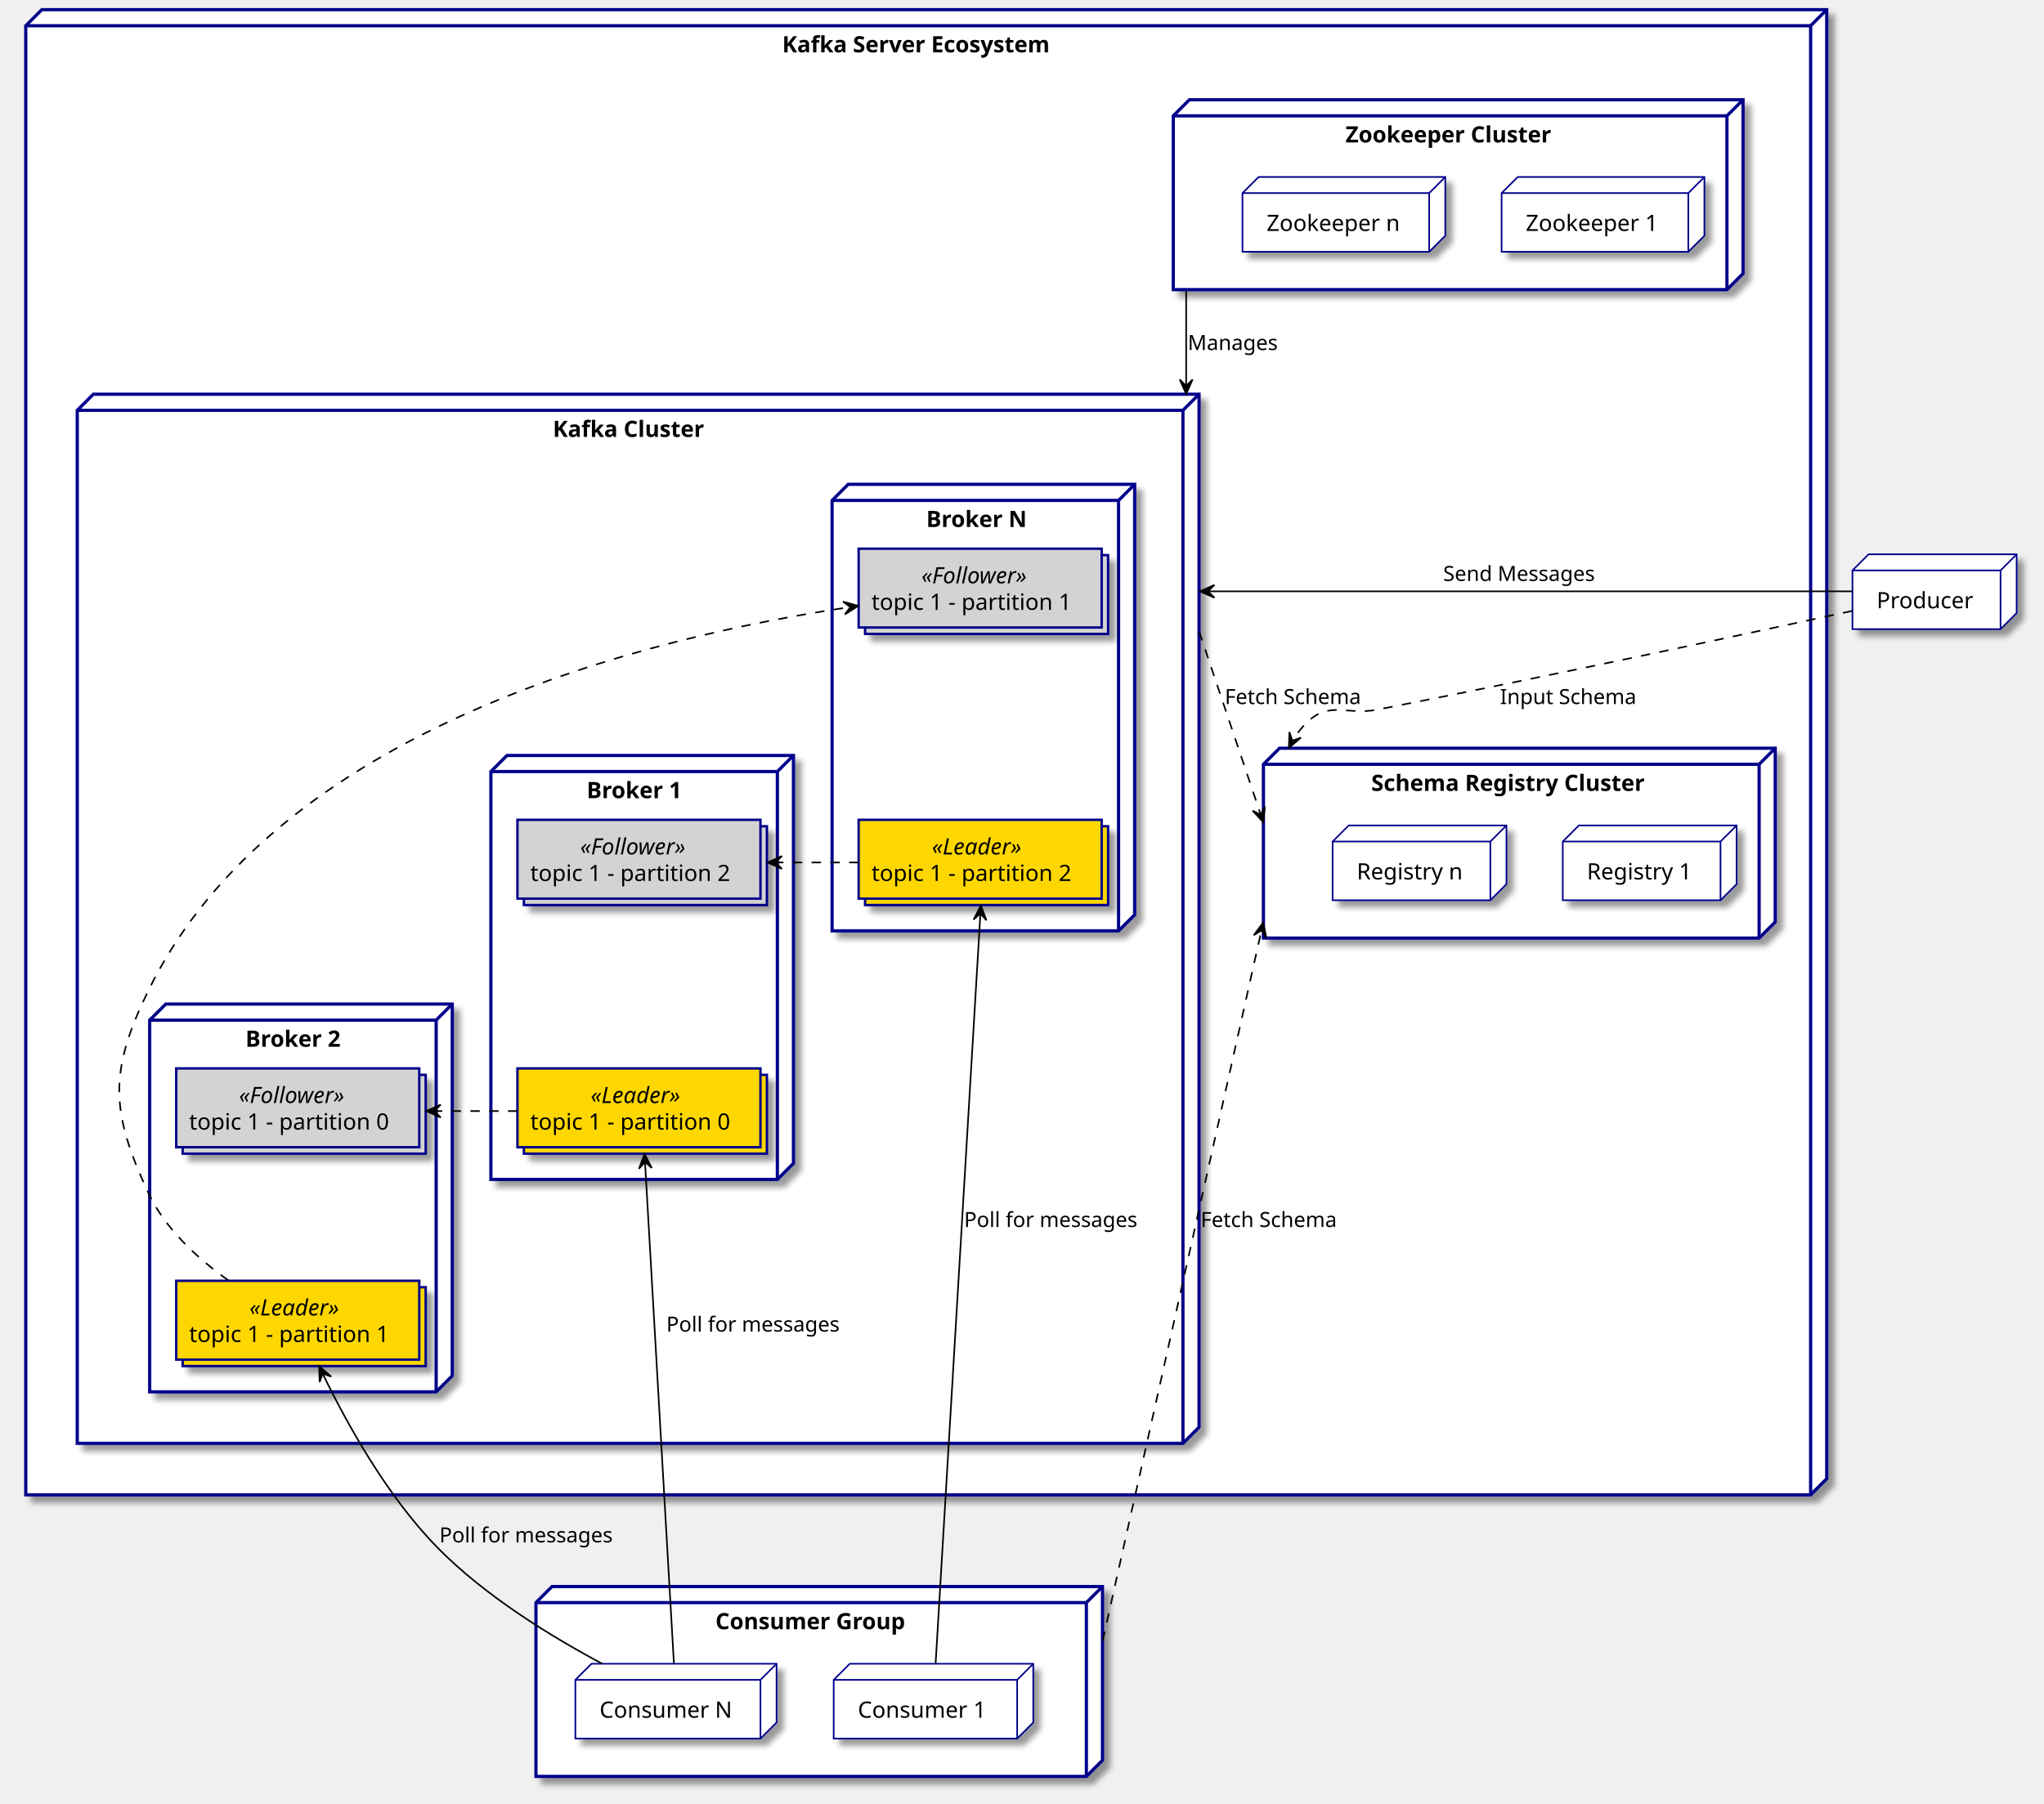
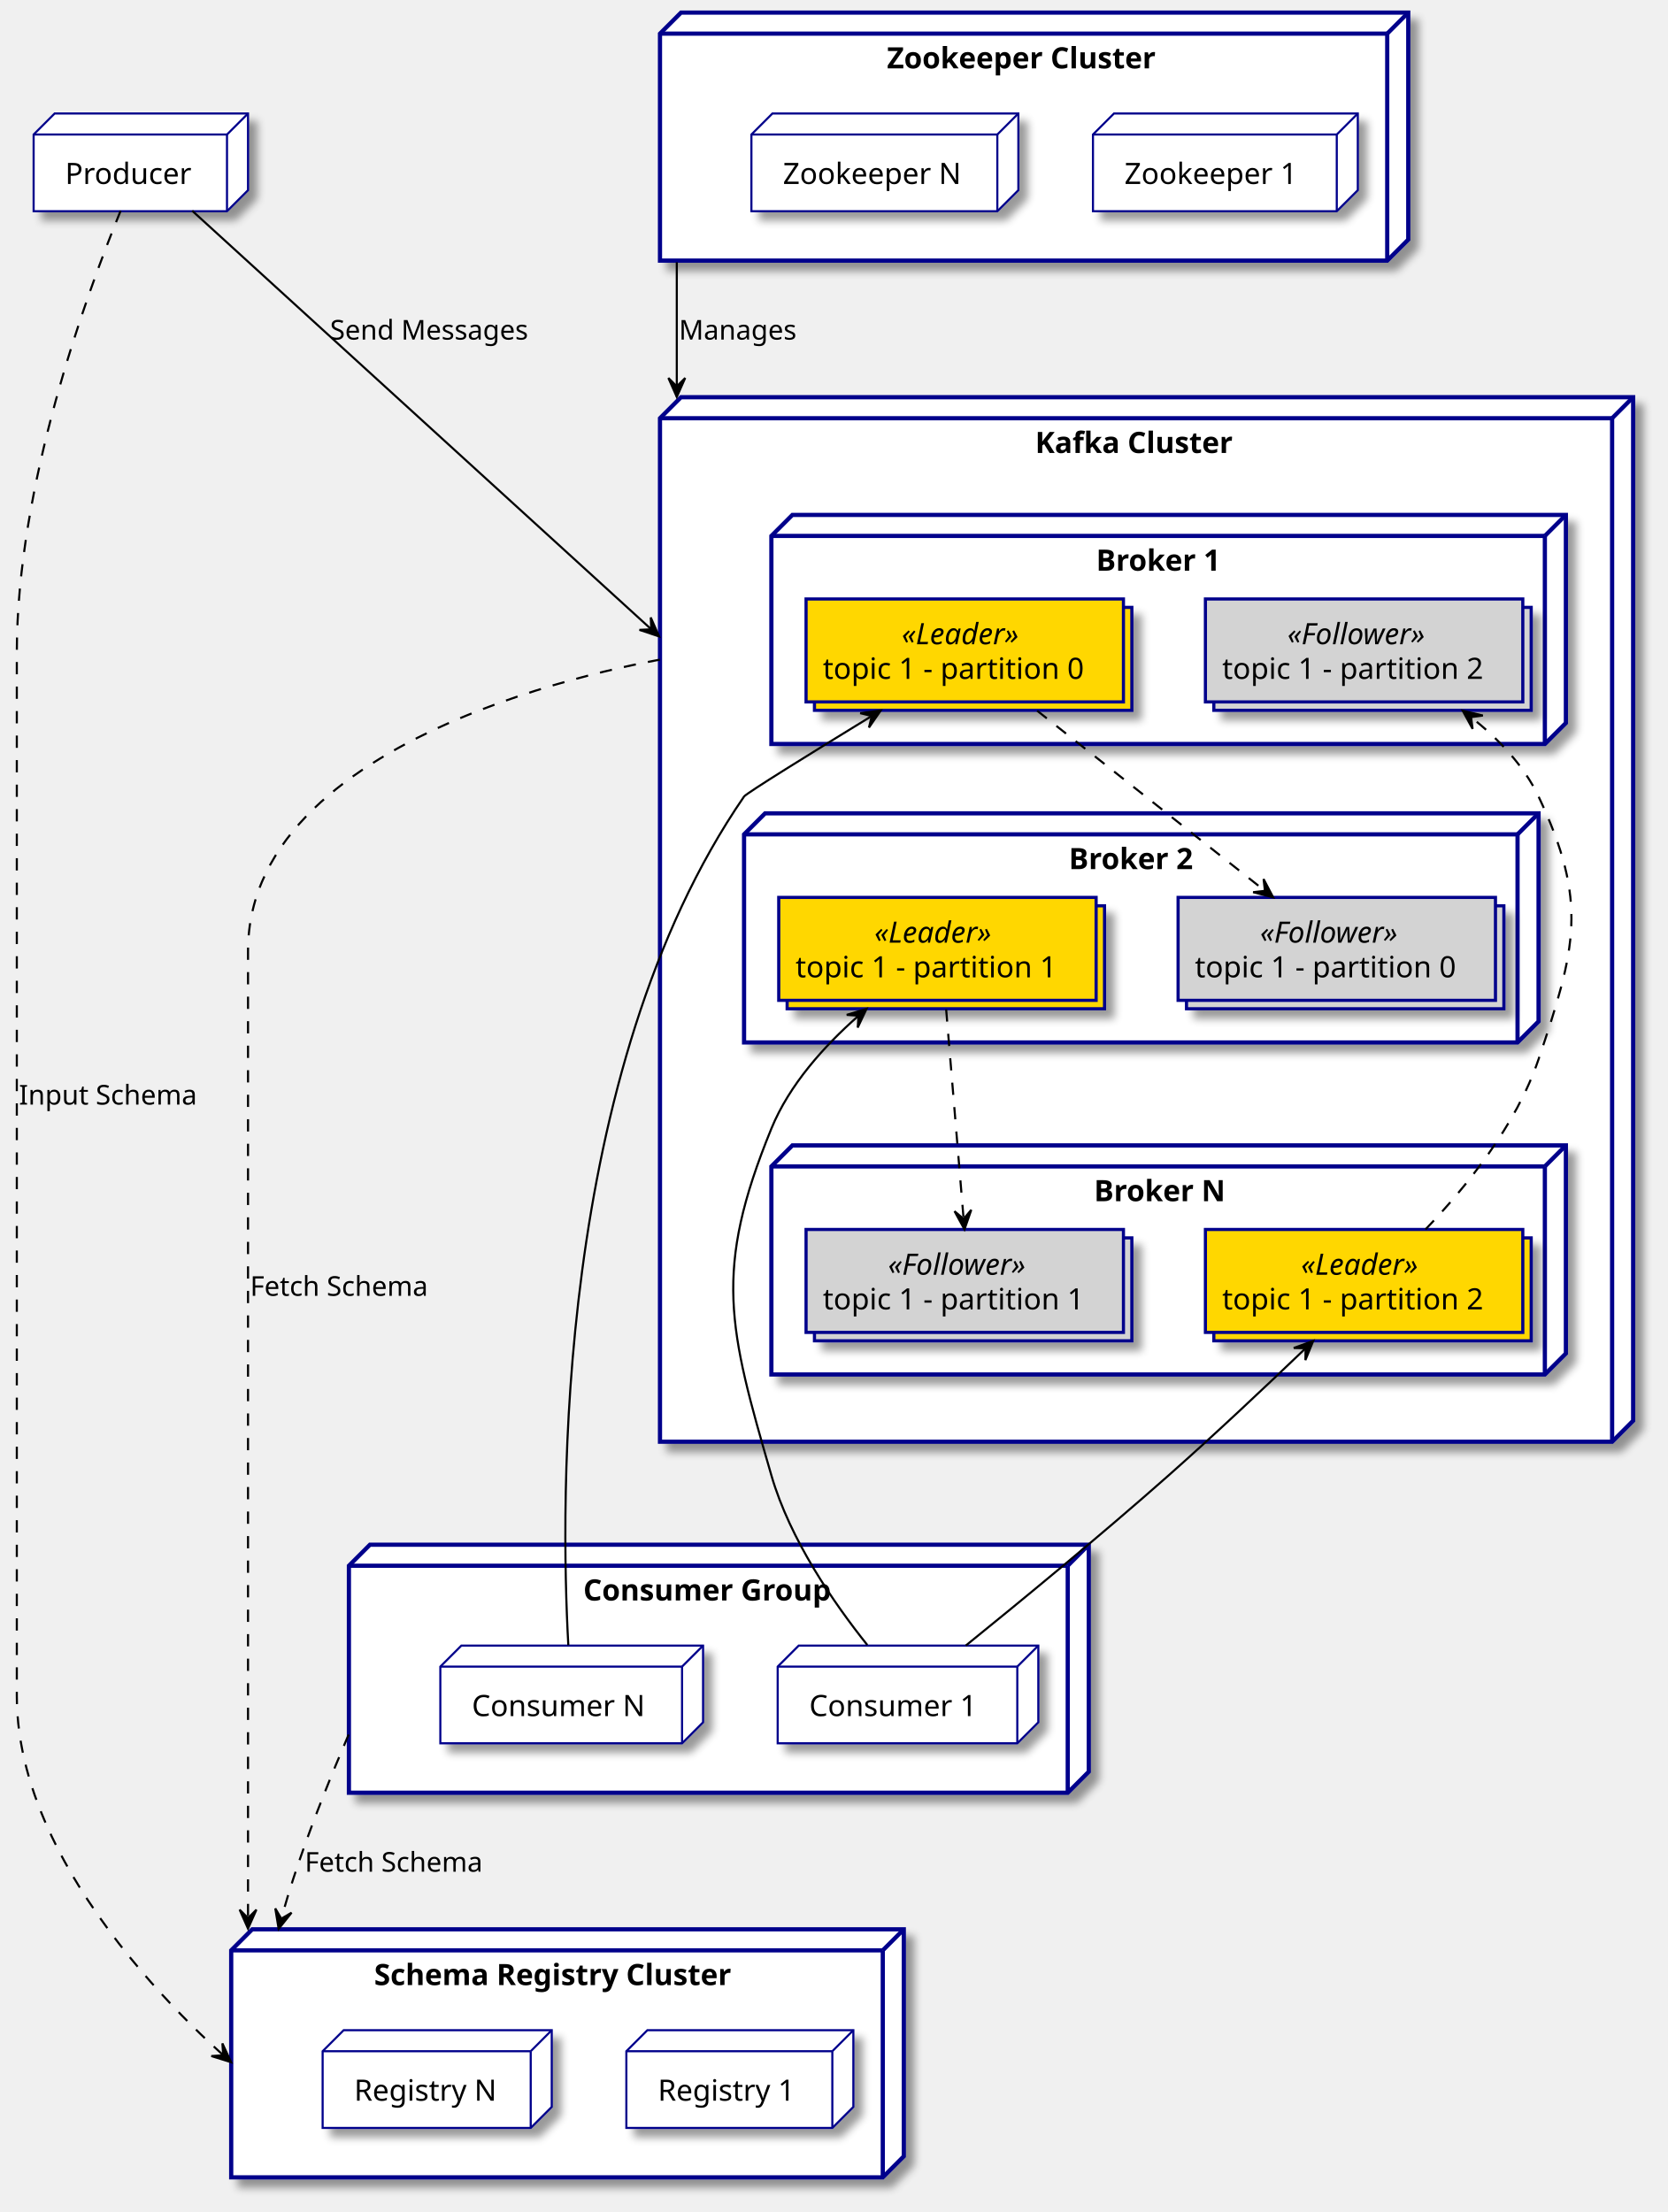
- <svg xmlns="http://www.w3.org/2000/svg" contentScriptType="application/ecmascript" contentStyleType="text/css" height="1345.2px" preserveAspectRatio="none" style="width:1524px;height:1345px;" version="1.1" viewBox="0 0 1524 1345" width="1524px" zoomAndPan="magnify">
+ <svg xmlns="http://www.w3.org/2000/svg" contentScriptType="application/ecmascript" contentStyleType="text/css" height="1263.6px" preserveAspectRatio="none" style="width:952px;height:1263px;" version="1.1" viewBox="0 0 952 1263" width="952.8px" zoomAndPan="magnify">
  <defs>
-     <filter height="300%" id="f1cae607w3tcsg" width="300%" x="-1" y="-1">
+     <filter height="300%" id="f45jxys8fg6km" width="300%" x="-1" y="-1">
      <feGaussianBlur result="blurOut" stdDeviation="2.4" />
      <feColorMatrix in="blurOut" result="blurOut2" type="matrix" values="0 0 0 0 0 0 0 0 0 0 0 0 0 0 0 0 0 0 .4 0" />
      <feOffset dx="4.8" dy="4.8" in="blurOut2" result="blurOut3" />
      <feBlend in="SourceGraphic" in2="blurOut3" mode="normal" />
    </filter>
  </defs>
  <g>
-     <polygon fill="#FFFFFF" filter="url(#f1cae607w3tcsg)" points="19.2,19.2,31.2,7.2,1362,7.2,1362,1102.8,1350,1114.8,19.2,1114.8,19.2,19.2" style="stroke:#00008B;stroke-width:2.4;" />
-     <line style="stroke:#00008B;stroke-width:2.4;" x1="1350" x2="1362" y1="19.2" y2="7.2" />
-     <line style="stroke:#00008B;stroke-width:2.4;" x1="19.2" x2="1350" y1="19.2" y2="19.2" />
-     <line style="stroke:#00008B;stroke-width:2.4;" x1="1350" x2="1350" y1="19.2" y2="1114.8" />
-     <text fill="#000000" font-family="sans-serif" font-size="16.8" font-weight="bold" lengthAdjust="spacing" textLength="205.2" x="583.2" y="39.042">Kafka Server Ecosystem</text>
-     <polygon fill="#FFFFFF" filter="url(#f1cae607w3tcsg)" points="874.8,86.4,886.8,74.4,1299.6,74.4,1299.6,204,1287.6,216,874.8,216,874.8,86.4" style="stroke:#00008B;stroke-width:2.4;" />
-     <line style="stroke:#00008B;stroke-width:2.4;" x1="1287.6" x2="1299.6" y1="86.4" y2="74.4" />
-     <line style="stroke:#00008B;stroke-width:2.4;" x1="874.8" x2="1287.6" y1="86.4" y2="86.4" />
-     <line style="stroke:#00008B;stroke-width:2.4;" x1="1287.6" x2="1287.6" y1="86.4" y2="216" />
-     <text fill="#000000" font-family="sans-serif" font-size="16.8" font-weight="bold" lengthAdjust="spacing" textLength="158.4" x="1003.2" y="106.242">Zookeeper Cluster</text>
-     <polygon fill="#FFFFFF" filter="url(#f1cae607w3tcsg)" points="57.6,306,69.6,294,894,294,894,1064.4,882,1076.4,57.6,1076.4,57.6,306" style="stroke:#00008B;stroke-width:2.4;" />
+     <polygon fill="#FFFFFF" filter="url(#f45jxys8fg6km)" points="376.8,19.2,388.8,7.2,804,7.2,804,136.8,792,148.8,376.8,148.8,376.8,19.2" style="stroke:#00008B;stroke-width:2.4;" />
+     <line style="stroke:#00008B;stroke-width:2.4;" x1="792" x2="804" y1="19.2" y2="7.2" />
+     <line style="stroke:#00008B;stroke-width:2.4;" x1="376.8" x2="792" y1="19.2" y2="19.2" />
+     <line style="stroke:#00008B;stroke-width:2.4;" x1="792" x2="792" y1="19.2" y2="148.8" />
+     <text fill="#000000" font-family="sans-serif" font-size="16.8" font-weight="bold" lengthAdjust="spacing" textLength="158.4" x="506.4" y="39.042">Zookeeper Cluster</text>
+     <polygon fill="#FFFFFF" filter="url(#f45jxys8fg6km)" points="376.8,238.8,388.8,226.8,932.4,226.8,932.4,811.2,920.4,823.2,376.8,823.2,376.8,238.8" style="stroke:#00008B;stroke-width:2.4;" />
+     <line style="stroke:#00008B;stroke-width:2.4;" x1="920.4" x2="932.4" y1="238.8" y2="226.8" />
+     <line style="stroke:#00008B;stroke-width:2.4;" x1="376.8" x2="920.4" y1="238.8" y2="238.8" />
+     <line style="stroke:#00008B;stroke-width:2.4;" x1="920.4" x2="920.4" y1="238.8" y2="823.2" />
+     <text fill="#000000" font-family="sans-serif" font-size="16.8" font-weight="bold" lengthAdjust="spacing" textLength="117.6" x="591" y="258.642">Kafka Cluster</text>
+     <polygon fill="#FFFFFF" filter="url(#f45jxys8fg6km)" points="440.4,306,452.4,294,894,294,894,412.8,882,424.8,440.4,424.8,440.4,306" style="stroke:#00008B;stroke-width:2.4;" />
    <line style="stroke:#00008B;stroke-width:2.4;" x1="882" x2="894" y1="306" y2="294" />
-     <line style="stroke:#00008B;stroke-width:2.4;" x1="57.6" x2="882" y1="306" y2="306" />
-     <line style="stroke:#00008B;stroke-width:2.4;" x1="882" x2="882" y1="306" y2="1076.4" />
-     <text fill="#000000" font-family="sans-serif" font-size="16.8" font-weight="bold" lengthAdjust="spacing" textLength="117.6" x="412.2" y="325.842">Kafka Cluster</text>
-     <polygon fill="#FFFFFF" filter="url(#f1cae607w3tcsg)" points="366,575.4,378,563.4,591.6,563.4,591.6,867.6,579.6,879.6,366,879.6,366,575.4" style="stroke:#00008B;stroke-width:2.4;" />
-     <line style="stroke:#00008B;stroke-width:2.4;" x1="579.6" x2="591.6" y1="575.4" y2="563.4" />
-     <line style="stroke:#00008B;stroke-width:2.4;" x1="366" x2="579.6" y1="575.4" y2="575.4" />
-     <line style="stroke:#00008B;stroke-width:2.4;" x1="579.6" x2="579.6" y1="575.4" y2="879.6" />
-     <text fill="#000000" font-family="sans-serif" font-size="16.8" font-weight="bold" lengthAdjust="spacing" textLength="73.2" x="437.4" y="595.242">Broker 1</text>
-     <polygon fill="#FFFFFF" filter="url(#f1cae607w3tcsg)" points="111.6,760.8,123.6,748.8,337.2,748.8,337.2,1026,325.2,1038,111.6,1038,111.6,760.8" style="stroke:#00008B;stroke-width:2.4;" />
-     <line style="stroke:#00008B;stroke-width:2.4;" x1="325.2" x2="337.2" y1="760.8" y2="748.8" />
-     <line style="stroke:#00008B;stroke-width:2.4;" x1="111.6" x2="325.2" y1="760.8" y2="760.8" />
-     <line style="stroke:#00008B;stroke-width:2.4;" x1="325.2" x2="325.2" y1="760.8" y2="1038" />
-     <text fill="#000000" font-family="sans-serif" font-size="16.8" font-weight="bold" lengthAdjust="spacing" textLength="73.2" x="183" y="780.642">Broker 2</text>
-     <polygon fill="#FFFFFF" filter="url(#f1cae607w3tcsg)" points="620.4,373.2,632.4,361.2,846,361.2,846,682.2,834,694.2,620.4,694.2,620.4,373.2" style="stroke:#00008B;stroke-width:2.4;" />
-     <line style="stroke:#00008B;stroke-width:2.4;" x1="834" x2="846" y1="373.2" y2="361.2" />
-     <line style="stroke:#00008B;stroke-width:2.4;" x1="620.4" x2="834" y1="373.2" y2="373.2" />
-     <line style="stroke:#00008B;stroke-width:2.4;" x1="834" x2="834" y1="373.2" y2="694.2" />
-     <text fill="#000000" font-family="sans-serif" font-size="16.8" font-weight="bold" lengthAdjust="spacing" textLength="75.6" x="690.6" y="393.042">Broker N</text>
-     <polygon fill="#FFFFFF" filter="url(#f1cae607w3tcsg)" points="942,570,954,558,1323.6,558,1323.6,687.6,1311.6,699.6,942,699.6,942,570" style="stroke:#00008B;stroke-width:2.4;" />
-     <line style="stroke:#00008B;stroke-width:2.4;" x1="1311.6" x2="1323.6" y1="570" y2="558" />
-     <line style="stroke:#00008B;stroke-width:2.4;" x1="942" x2="1311.6" y1="570" y2="570" />
-     <line style="stroke:#00008B;stroke-width:2.4;" x1="1311.6" x2="1311.6" y1="570" y2="699.6" />
-     <text fill="#000000" font-family="sans-serif" font-size="16.8" font-weight="bold" lengthAdjust="spacing" textLength="211.2" x="1022.4" y="589.842">Schema Registry Cluster</text>
-     <polygon fill="#FFFFFF" filter="url(#f1cae607w3tcsg)" points="399.6,1195.2,411.6,1183.2,822,1183.2,822,1312.8,810,1324.8,399.6,1324.8,399.6,1195.2" style="stroke:#00008B;stroke-width:2.4;" />
-     <line style="stroke:#00008B;stroke-width:2.4;" x1="810" x2="822" y1="1195.2" y2="1183.2" />
-     <line style="stroke:#00008B;stroke-width:2.4;" x1="399.6" x2="810" y1="1195.2" y2="1195.2" />
-     <line style="stroke:#00008B;stroke-width:2.4;" x1="810" x2="810" y1="1195.2" y2="1324.8" />
-     <text fill="#000000" font-family="sans-serif" font-size="16.8" font-weight="bold" lengthAdjust="spacing" textLength="145.2" x="533.4" y="1215.042">Consumer Group</text>
-     <polygon fill="#FFFFFF" filter="url(#f1cae607w3tcsg)" points="1119.6,144,1131.6,132,1270.8,132,1270.8,175.786,1258.8,187.786,1119.6,187.786,1119.6,144" style="stroke:#00008B;stroke-width:1.2;" />
-     <line style="stroke:#00008B;stroke-width:1.2;" x1="1258.8" x2="1270.8" y1="144" y2="132" />
-     <line style="stroke:#00008B;stroke-width:1.2;" x1="1119.6" x2="1258.8" y1="144" y2="144" />
-     <line style="stroke:#00008B;stroke-width:1.2;" x1="1258.8" x2="1258.8" y1="144" y2="187.786" />
-     <text fill="#000000" font-family="sans-serif" font-size="16.8" lengthAdjust="spacing" textLength="103.2" x="1137.6" y="172.242">Zookeeper 1</text>
-     <polygon fill="#FFFFFF" filter="url(#f1cae607w3tcsg)" points="926.4,144,938.4,132,1077.6,132,1077.6,175.786,1065.6,187.786,926.4,187.786,926.4,144" style="stroke:#00008B;stroke-width:1.2;" />
-     <line style="stroke:#00008B;stroke-width:1.2;" x1="1065.6" x2="1077.6" y1="144" y2="132" />
-     <line style="stroke:#00008B;stroke-width:1.2;" x1="926.4" x2="1065.6" y1="144" y2="144" />
-     <line style="stroke:#00008B;stroke-width:1.2;" x1="1065.6" x2="1065.6" y1="144" y2="187.786" />
-     <text fill="#000000" font-family="sans-serif" font-size="16.8" lengthAdjust="spacing" textLength="103.2" x="944.4" y="172.242">Zookeeper n</text>
-     <rect fill="#FFD700" filter="url(#f1cae607w3tcsg)" height="58.772" style="stroke:#00008B;stroke-width:1.8;" width="181.2" x="390.6" y="801.6" />
-     <rect fill="#FFD700" height="58.772" style="stroke:#00008B;stroke-width:1.8;" width="181.2" x="385.8" y="796.8" />
-     <text fill="#000000" font-family="sans-serif" font-size="16.8" font-style="italic" lengthAdjust="spacing" textLength="72" x="440.4" y="822.642">«Leader»</text>
-     <text fill="#000000" font-family="sans-serif" font-size="16.8" lengthAdjust="spacing" textLength="162" x="395.4" y="842.428">topic 1 - partition 0</text>
-     <rect fill="#D3D3D3" filter="url(#f1cae607w3tcsg)" height="58.772" style="stroke:#00008B;stroke-width:1.8;" width="181.2" x="390.6" y="616.2" />
-     <rect fill="#D3D3D3" height="58.772" style="stroke:#00008B;stroke-width:1.8;" width="181.2" x="385.8" y="611.4" />
-     <text fill="#000000" font-family="sans-serif" font-size="16.8" font-style="italic" lengthAdjust="spacing" textLength="87.6" x="432.6" y="637.242">«Follower»</text>
-     <text fill="#000000" font-family="sans-serif" font-size="16.8" lengthAdjust="spacing" textLength="162" x="395.4" y="657.028">topic 1 - partition 2</text>
-     <rect fill="#D3D3D3" filter="url(#f1cae607w3tcsg)" height="58.772" style="stroke:#00008B;stroke-width:1.8;" width="181.2" x="136.2" y="801.6" />
-     <rect fill="#D3D3D3" height="58.772" style="stroke:#00008B;stroke-width:1.8;" width="181.2" x="131.4" y="796.8" />
-     <text fill="#000000" font-family="sans-serif" font-size="16.8" font-style="italic" lengthAdjust="spacing" textLength="87.6" x="178.2" y="822.642">«Follower»</text>
-     <text fill="#000000" font-family="sans-serif" font-size="16.8" lengthAdjust="spacing" textLength="162" x="141" y="842.428">topic 1 - partition 0</text>
-     <rect fill="#FFD700" filter="url(#f1cae607w3tcsg)" height="58.772" style="stroke:#00008B;stroke-width:1.8;" width="181.2" x="136.2" y="960" />
-     <rect fill="#FFD700" height="58.772" style="stroke:#00008B;stroke-width:1.8;" width="181.2" x="131.4" y="955.2" />
-     <text fill="#000000" font-family="sans-serif" font-size="16.8" font-style="italic" lengthAdjust="spacing" textLength="72" x="186" y="981.042">«Leader»</text>
-     <text fill="#000000" font-family="sans-serif" font-size="16.8" lengthAdjust="spacing" textLength="162" x="141" y="1000.828">topic 1 - partition 1</text>
-     <rect fill="#FFD700" filter="url(#f1cae607w3tcsg)" height="58.772" style="stroke:#00008B;stroke-width:1.8;" width="181.2" x="645" y="616.2" />
-     <rect fill="#FFD700" height="58.772" style="stroke:#00008B;stroke-width:1.8;" width="181.2" x="640.2" y="611.4" />
-     <text fill="#000000" font-family="sans-serif" font-size="16.8" font-style="italic" lengthAdjust="spacing" textLength="72" x="694.8" y="637.242">«Leader»</text>
-     <text fill="#000000" font-family="sans-serif" font-size="16.8" lengthAdjust="spacing" textLength="162" x="649.8" y="657.028">topic 1 - partition 2</text>
-     <rect fill="#D3D3D3" filter="url(#f1cae607w3tcsg)" height="58.772" style="stroke:#00008B;stroke-width:1.8;" width="181.2" x="645" y="414" />
-     <rect fill="#D3D3D3" height="58.772" style="stroke:#00008B;stroke-width:1.8;" width="181.2" x="640.2" y="409.2" />
-     <text fill="#000000" font-family="sans-serif" font-size="16.8" font-style="italic" lengthAdjust="spacing" textLength="87.6" x="687" y="435.042">«Follower»</text>
-     <text fill="#000000" font-family="sans-serif" font-size="16.8" lengthAdjust="spacing" textLength="162" x="649.8" y="454.828">topic 1 - partition 1</text>
-     <polygon fill="#FFFFFF" filter="url(#f1cae607w3tcsg)" points="1165.2,627.6,1177.2,615.6,1294.8,615.6,1294.8,659.386,1282.8,671.386,1165.2,671.386,1165.2,627.6" style="stroke:#00008B;stroke-width:1.2;" />
-     <line style="stroke:#00008B;stroke-width:1.2;" x1="1282.8" x2="1294.8" y1="627.6" y2="615.6" />
-     <line style="stroke:#00008B;stroke-width:1.2;" x1="1165.2" x2="1282.8" y1="627.6" y2="627.6" />
-     <line style="stroke:#00008B;stroke-width:1.2;" x1="1282.8" x2="1282.8" y1="627.6" y2="671.386" />
-     <text fill="#000000" font-family="sans-serif" font-size="16.8" lengthAdjust="spacing" textLength="81.6" x="1183.2" y="655.842">Registry 1</text>
-     <polygon fill="#FFFFFF" filter="url(#f1cae607w3tcsg)" points="993.6,627.6,1005.6,615.6,1123.2,615.6,1123.2,659.386,1111.2,671.386,993.6,671.386,993.6,627.6" style="stroke:#00008B;stroke-width:1.2;" />
-     <line style="stroke:#00008B;stroke-width:1.2;" x1="1111.2" x2="1123.2" y1="627.6" y2="615.6" />
-     <line style="stroke:#00008B;stroke-width:1.2;" x1="993.6" x2="1111.2" y1="627.6" y2="627.6" />
-     <line style="stroke:#00008B;stroke-width:1.2;" x1="1111.2" x2="1111.2" y1="627.6" y2="671.386" />
-     <text fill="#000000" font-family="sans-serif" font-size="16.8" lengthAdjust="spacing" textLength="81.6" x="1011.6" y="655.842">Registry n</text>
-     <polygon fill="#FFFFFF" filter="url(#f1cae607w3tcsg)" points="621.6,1252.8,633.6,1240.8,770.4,1240.8,770.4,1284.586,758.4,1296.586,621.6,1296.586,621.6,1252.8" style="stroke:#00008B;stroke-width:1.2;" />
-     <line style="stroke:#00008B;stroke-width:1.2;" x1="758.4" x2="770.4" y1="1252.8" y2="1240.8" />
-     <line style="stroke:#00008B;stroke-width:1.2;" x1="621.6" x2="758.4" y1="1252.8" y2="1252.8" />
-     <line style="stroke:#00008B;stroke-width:1.2;" x1="758.4" x2="758.4" y1="1252.8" y2="1296.586" />
-     <text fill="#000000" font-family="sans-serif" font-size="16.8" lengthAdjust="spacing" textLength="100.8" x="639.6" y="1281.042">Consumer 1</text>
-     <polygon fill="#FFFFFF" filter="url(#f1cae607w3tcsg)" points="429,1252.8,441,1240.8,579,1240.8,579,1284.586,567,1296.586,429,1296.586,429,1252.8" style="stroke:#00008B;stroke-width:1.2;" />
-     <line style="stroke:#00008B;stroke-width:1.2;" x1="567" x2="579" y1="1252.8" y2="1240.8" />
-     <line style="stroke:#00008B;stroke-width:1.2;" x1="429" x2="567" y1="1252.8" y2="1252.8" />
-     <line style="stroke:#00008B;stroke-width:1.2;" x1="567" x2="567" y1="1252.8" y2="1296.586" />
-     <text fill="#000000" font-family="sans-serif" font-size="16.8" lengthAdjust="spacing" textLength="102" x="447" y="1281.042">Consumer N</text>
-     <polygon fill="#FFFFFF" filter="url(#f1cae607w3tcsg)" points="1381.2,425.4,1393.2,413.4,1503.6,413.4,1503.6,457.186,1491.6,469.186,1381.2,469.186,1381.2,425.4" style="stroke:#00008B;stroke-width:1.2;" />
-     <line style="stroke:#00008B;stroke-width:1.2;" x1="1491.6" x2="1503.6" y1="425.4" y2="413.4" />
-     <line style="stroke:#00008B;stroke-width:1.2;" x1="1381.2" x2="1491.6" y1="425.4" y2="425.4" />
-     <line style="stroke:#00008B;stroke-width:1.2;" x1="1491.6" x2="1491.6" y1="425.4" y2="469.186" />
-     <text fill="#000000" font-family="sans-serif" font-size="16.8" lengthAdjust="spacing" textLength="74.4" x="1399.2" y="453.642">Producer</text>
-     <path d="M884.4,216.948 C884.4,220.414 884.4,223.989 884.4,227.656 C884.4,234.99 884.4,242.696 884.4,250.649 C884.4,258.603 884.4,266.804 884.4,275.129 C884.4,279.292 884.4,283.485 884.4,287.694 C884.4,288.746 884.4,289.799 884.4,290.853 C884.4,291.38 884.4,291.907 884.4,292.434 C884.4,292.698 884.4,292.962 884.4,293.225 C884.4,293.357 884.4,293.489 884.4,293.621 C884.4,293.687 884.4,293.753 884.4,293.819 " fill="none" id="zk_cluster-to-cluster" style="stroke:#000000;stroke-width:1.2;" />
-     <polygon fill="#000000" points="884.4,293.819,889.2,283.019,884.4,287.819,879.6,283.019,884.4,293.819" style="stroke:#000000;stroke-width:1.2;" />
-     <text fill="#000000" font-family="sans-serif" font-size="15.6" lengthAdjust="spacing" textLength="66" x="885.6" y="261.082">Manages</text>
-     <path d="M894.077,470.97 C894.17,471.245 894.263,471.522 894.356,471.8 C894.73,472.912 895.112,474.047 895.502,475.205 C901.733,493.731 909.874,517.935 918.014,542.136 C926.153,566.337 934.292,590.535 940.519,609.049 C940.908,610.206 941.289,611.341 941.663,612.452 C941.757,612.73 941.85,613.006 941.942,613.281 " fill="none" id="cluster-to-reg" style="stroke:#000000;stroke-width:1.2;stroke-dasharray:7.0,7.0;" />
-     <polygon fill="#000000" points="941.942,613.281,943.049,601.514,940.029,607.594,933.95,604.575,941.942,613.281" style="stroke:#000000;stroke-width:1.2;" />
-     <text fill="#000000" font-family="sans-serif" font-size="15.6" lengthAdjust="spacing" textLength="103.2" x="913.2" y="525.082">Fetch Schema</text>
-     <path d="M385.728,828.6 C365.208,828.6 344.7,828.6 324.18,828.6 " fill="none" id="t1p0l-to-t1p0r" style="stroke:#000000;stroke-width:1.2;stroke-dasharray:7.0,7.0;" />
-     <polygon fill="#000000" points="317.808,828.6,328.608,833.4,323.808,828.6,328.608,823.8,317.808,828.6" style="stroke:#000000;stroke-width:1.2;" />
-     <path d="M170.16,954.804 C147.216,938.508 122.94,916.272 110.4,889.2 C82.368,828.708 81.228,799.14 110.4,739.2 C206.376,541.992 483.624,474.948 633.768,452.76 " fill="none" id="t1p1l-to-t1p1r" style="stroke:#000000;stroke-width:1.2;stroke-dasharray:7.0,7.0;" />
-     <polygon fill="#000000" points="639.936,451.86,628.553,448.682,634,452.733,629.949,458.179,639.936,451.86" style="stroke:#000000;stroke-width:1.2;" />
-     <path d="M640.128,643.2 C619.608,643.2 599.1,643.2 578.58,643.2 " fill="none" id="t1p2l-to-t1p2r" style="stroke:#000000;stroke-width:1.2;stroke-dasharray:7.0,7.0;" />
-     <polygon fill="#000000" points="572.208,643.2,583.008,648,578.208,643.2,583.008,638.4,572.208,643.2" style="stroke:#000000;stroke-width:1.2;" />
-     <path d="M1381.116,441 C1310.79,441 1191.759,441 1087.848,441 C1035.892,441 987.717,441 951.3,441 C933.091,441 917.822,441 906.489,441 C903.656,441 901.069,441 898.744,441 C897.581,441 896.484,441 895.454,441 C895.197,441 894.943,441 894.694,441 " fill="none" id="prod_1-to-cluster" style="stroke:#000000;stroke-width:1.2;" />
-     <polygon fill="#000000" points="894.694,441,905.494,445.8,900.694,441,905.494,436.2,894.694,441" style="stroke:#000000;stroke-width:1.2;" />
-     <text fill="#000000" font-family="sans-serif" font-size="15.6" lengthAdjust="spacing" textLength="114" x="1076.016" y="433.282">Send Messages</text>
-     <path d="M480.948,867.048 C485.916,953.376 498.144,1165.5 502.464,1240.44 " fill="none" id="t1p0l-backto-cons_an" style="stroke:#000000;stroke-width:1.2;" />
-     <polygon fill="#000000" points="480.576,860.556,476.402,871.613,480.919,866.546,485.986,871.064,480.576,860.556" style="stroke:#000000;stroke-width:1.2;" />
-     <text fill="#000000" font-family="sans-serif" font-size="15.6" lengthAdjust="spacing" textLength="133.2" x="496.8" y="993.082">Poll for messages</text>
-     <path d="M240.66,1024.548 C258.072,1060.572 288.408,1115.82 326.4,1154.4 C362.028,1190.58 411.324,1220.724 448.944,1240.728 " fill="none" id="t1p1l-backto-cons_an" style="stroke:#000000;stroke-width:1.2;" />
-     <polygon fill="#000000" points="237.972,1018.932,238.298,1030.746,240.559,1024.346,246.959,1026.607,237.972,1018.932" style="stroke:#000000;stroke-width:1.2;" />
-     <text fill="#000000" font-family="sans-serif" font-size="15.6" lengthAdjust="spacing" textLength="133.2" x="327.6" y="1150.282">Poll for messages</text>
-     <path d="M730.98,681.528 C724.14,796.092 703.464,1142.22 697.584,1240.764 " fill="none" id="t1p2l-backto-cons_a1" style="stroke:#000000;stroke-width:1.2;" />
-     <polygon fill="#000000" points="731.352,675.288,725.912,685.78,730.992,681.277,735.495,686.357,731.352,675.288" style="stroke:#000000;stroke-width:1.2;" />
-     <text fill="#000000" font-family="sans-serif" font-size="15.6" lengthAdjust="spacing" textLength="133.2" x="718.8" y="915.082">Poll for messages</text>
-     <path d="M1380.948,455.616 C1299.996,473.16 1153.14,504.564 1027.2,529.2 C1003.788,533.784 991.584,522.252 974.4,538.8 C970.303,542.746 966.865,547.25 963.985,552.119 C963.264,553.336 962.579,554.576 961.928,555.836 C961.602,556.466 961.284,557.1 960.975,557.74 " fill="none" id="prod_1-to-reg" style="stroke:#000000;stroke-width:1.2;stroke-dasharray:7.0,7.0;" />
-     <polygon fill="#000000" points="960.975,557.74,970,550.109,963.588,552.339,961.359,545.927,960.975,557.74" style="stroke:#000000;stroke-width:1.2;" />
-     <text fill="#000000" font-family="sans-serif" font-size="15.6" lengthAdjust="spacing" textLength="102" x="1118.4" y="525.082">Input Schema</text>
-     <path d="M822.128,1223.683 C823.288,1218.492 824.537,1212.902 825.868,1206.95 C828.529,1195.045 831.514,1181.689 834.759,1167.172 C847.737,1109.106 864.866,1032.47 881.995,955.832 C899.125,879.193 916.254,802.551 929.234,744.475 C932.48,729.956 935.465,716.597 938.127,704.689 C939.457,698.735 940.707,693.143 941.868,687.95 " fill="none" id="cg_a-to-reg" style="stroke:#000000;stroke-width:1.2;stroke-dasharray:7.0,7.0;" />
-     <polygon fill="#000000" points="941.868,687.95,934.827,697.443,940.559,693.806,944.196,699.537,941.868,687.95" style="stroke:#000000;stroke-width:1.2;" />
-     <text fill="#000000" font-family="sans-serif" font-size="15.6" lengthAdjust="spacing" textLength="103.2" x="895.2" y="915.082">Fetch Schema</text>
+     <line style="stroke:#00008B;stroke-width:2.4;" x1="440.4" x2="882" y1="306" y2="306" />
+     <line style="stroke:#00008B;stroke-width:2.4;" x1="882" x2="882" y1="306" y2="424.8" />
+     <text fill="#000000" font-family="sans-serif" font-size="16.8" font-weight="bold" lengthAdjust="spacing" textLength="73.2" x="625.8" y="325.842">Broker 1</text>
+     <polygon fill="#FFFFFF" filter="url(#f45jxys8fg6km)" points="424.8,476.4,436.8,464.4,878.4,464.4,878.4,583.2,866.4,595.2,424.8,595.2,424.8,476.4" style="stroke:#00008B;stroke-width:2.4;" />
+     <line style="stroke:#00008B;stroke-width:2.4;" x1="866.4" x2="878.4" y1="476.4" y2="464.4" />
+     <line style="stroke:#00008B;stroke-width:2.4;" x1="424.8" x2="866.4" y1="476.4" y2="476.4" />
+     <line style="stroke:#00008B;stroke-width:2.4;" x1="866.4" x2="866.4" y1="476.4" y2="595.2" />
+     <text fill="#000000" font-family="sans-serif" font-size="16.8" font-weight="bold" lengthAdjust="spacing" textLength="73.2" x="610.2" y="496.242">Broker 2</text>
+     <polygon fill="#FFFFFF" filter="url(#f45jxys8fg6km)" points="440.4,666,452.4,654,894,654,894,772.8,882,784.8,440.4,784.8,440.4,666" style="stroke:#00008B;stroke-width:2.4;" />
+     <line style="stroke:#00008B;stroke-width:2.4;" x1="882" x2="894" y1="666" y2="654" />
+     <line style="stroke:#00008B;stroke-width:2.4;" x1="440.4" x2="882" y1="666" y2="666" />
+     <line style="stroke:#00008B;stroke-width:2.4;" x1="882" x2="882" y1="666" y2="784.8" />
+     <text fill="#000000" font-family="sans-serif" font-size="16.8" font-weight="bold" lengthAdjust="spacing" textLength="75.6" x="624.6" y="685.842">Broker N</text>
+     <polygon fill="#FFFFFF" filter="url(#f45jxys8fg6km)" points="132,1113.6,144,1101.6,516,1101.6,516,1231.2,504,1243.2,132,1243.2,132,1113.6" style="stroke:#00008B;stroke-width:2.4;" />
+     <line style="stroke:#00008B;stroke-width:2.4;" x1="504" x2="516" y1="1113.6" y2="1101.6" />
+     <line style="stroke:#00008B;stroke-width:2.4;" x1="132" x2="504" y1="1113.6" y2="1113.6" />
+     <line style="stroke:#00008B;stroke-width:2.4;" x1="504" x2="504" y1="1113.6" y2="1243.2" />
+     <text fill="#000000" font-family="sans-serif" font-size="16.8" font-weight="bold" lengthAdjust="spacing" textLength="211.2" x="213.6" y="1133.442">Schema Registry Cluster</text>
+     <polygon fill="#FFFFFF" filter="url(#f45jxys8fg6km)" points="199.2,894,211.2,882,621.6,882,621.6,1011.6,609.6,1023.6,199.2,1023.6,199.2,894" style="stroke:#00008B;stroke-width:2.4;" />
+     <line style="stroke:#00008B;stroke-width:2.4;" x1="609.6" x2="621.6" y1="894" y2="882" />
+     <line style="stroke:#00008B;stroke-width:2.4;" x1="199.2" x2="609.6" y1="894" y2="894" />
+     <line style="stroke:#00008B;stroke-width:2.4;" x1="609.6" x2="609.6" y1="894" y2="1023.6" />
+     <text fill="#000000" font-family="sans-serif" font-size="16.8" font-weight="bold" lengthAdjust="spacing" textLength="145.2" x="333" y="913.842">Consumer Group</text>
+     <polygon fill="#FFFFFF" filter="url(#f45jxys8fg6km)" points="624,76.8,636,64.8,775.2,64.8,775.2,108.586,763.2,120.586,624,120.586,624,76.8" style="stroke:#00008B;stroke-width:1.2;" />
+     <line style="stroke:#00008B;stroke-width:1.2;" x1="763.2" x2="775.2" y1="76.8" y2="64.8" />
+     <line style="stroke:#00008B;stroke-width:1.2;" x1="624" x2="763.2" y1="76.8" y2="76.8" />
+     <line style="stroke:#00008B;stroke-width:1.2;" x1="763.2" x2="763.2" y1="76.8" y2="120.586" />
+     <text fill="#000000" font-family="sans-serif" font-size="16.8" lengthAdjust="spacing" textLength="103.2" x="642" y="105.042">Zookeeper 1</text>
+     <polygon fill="#FFFFFF" filter="url(#f45jxys8fg6km)" points="429,76.8,441,64.8,581.4,64.8,581.4,108.586,569.4,120.586,429,120.586,429,76.8" style="stroke:#00008B;stroke-width:1.2;" />
+     <line style="stroke:#00008B;stroke-width:1.2;" x1="569.4" x2="581.4" y1="76.8" y2="64.8" />
+     <line style="stroke:#00008B;stroke-width:1.2;" x1="429" x2="569.4" y1="76.8" y2="76.8" />
+     <line style="stroke:#00008B;stroke-width:1.2;" x1="569.4" x2="569.4" y1="76.8" y2="120.586" />
+     <text fill="#000000" font-family="sans-serif" font-size="16.8" lengthAdjust="spacing" textLength="104.4" x="447" y="105.042">Zookeeper N</text>
+     <rect fill="#FFD700" filter="url(#f45jxys8fg6km)" height="58.772" style="stroke:#00008B;stroke-width:1.8;" width="181.2" x="465" y="346.8" />
+     <rect fill="#FFD700" height="58.772" style="stroke:#00008B;stroke-width:1.8;" width="181.2" x="460.2" y="342" />
+     <text fill="#000000" font-family="sans-serif" font-size="16.8" font-style="italic" lengthAdjust="spacing" textLength="72" x="514.8" y="367.842">«Leader»</text>
+     <text fill="#000000" font-family="sans-serif" font-size="16.8" lengthAdjust="spacing" textLength="162" x="469.8" y="387.628">topic 1 - partition 0</text>
+     <rect fill="#D3D3D3" filter="url(#f45jxys8fg6km)" height="58.772" style="stroke:#00008B;stroke-width:1.8;" width="181.2" x="693" y="346.8" />
+     <rect fill="#D3D3D3" height="58.772" style="stroke:#00008B;stroke-width:1.8;" width="181.2" x="688.2" y="342" />
+     <text fill="#000000" font-family="sans-serif" font-size="16.8" font-style="italic" lengthAdjust="spacing" textLength="87.6" x="735" y="367.842">«Follower»</text>
+     <text fill="#000000" font-family="sans-serif" font-size="16.8" lengthAdjust="spacing" textLength="162" x="697.8" y="387.628">topic 1 - partition 2</text>
+     <rect fill="#D3D3D3" filter="url(#f45jxys8fg6km)" height="58.772" style="stroke:#00008B;stroke-width:1.8;" width="181.2" x="677.4" y="517.2" />
+     <rect fill="#D3D3D3" height="58.772" style="stroke:#00008B;stroke-width:1.8;" width="181.2" x="672.6" y="512.4" />
+     <text fill="#000000" font-family="sans-serif" font-size="16.8" font-style="italic" lengthAdjust="spacing" textLength="87.6" x="719.4" y="538.242">«Follower»</text>
+     <text fill="#000000" font-family="sans-serif" font-size="16.8" lengthAdjust="spacing" textLength="162" x="682.2" y="558.028">topic 1 - partition 0</text>
+     <rect fill="#FFD700" filter="url(#f45jxys8fg6km)" height="58.772" style="stroke:#00008B;stroke-width:1.8;" width="181.2" x="449.4" y="517.2" />
+     <rect fill="#FFD700" height="58.772" style="stroke:#00008B;stroke-width:1.8;" width="181.2" x="444.6" y="512.4" />
+     <text fill="#000000" font-family="sans-serif" font-size="16.8" font-style="italic" lengthAdjust="spacing" textLength="72" x="499.2" y="538.242">«Leader»</text>
+     <text fill="#000000" font-family="sans-serif" font-size="16.8" lengthAdjust="spacing" textLength="162" x="454.2" y="558.028">topic 1 - partition 1</text>
+     <rect fill="#FFD700" filter="url(#f45jxys8fg6km)" height="58.772" style="stroke:#00008B;stroke-width:1.8;" width="181.2" x="693" y="706.8" />
+     <rect fill="#FFD700" height="58.772" style="stroke:#00008B;stroke-width:1.8;" width="181.2" x="688.2" y="702" />
+     <text fill="#000000" font-family="sans-serif" font-size="16.8" font-style="italic" lengthAdjust="spacing" textLength="72" x="742.8" y="727.842">«Leader»</text>
+     <text fill="#000000" font-family="sans-serif" font-size="16.8" lengthAdjust="spacing" textLength="162" x="697.8" y="747.628">topic 1 - partition 2</text>
+     <rect fill="#D3D3D3" filter="url(#f45jxys8fg6km)" height="58.772" style="stroke:#00008B;stroke-width:1.8;" width="181.2" x="465" y="706.8" />
+     <rect fill="#D3D3D3" height="58.772" style="stroke:#00008B;stroke-width:1.8;" width="181.2" x="460.2" y="702" />
+     <text fill="#000000" font-family="sans-serif" font-size="16.8" font-style="italic" lengthAdjust="spacing" textLength="87.6" x="507" y="727.842">«Follower»</text>
+     <text fill="#000000" font-family="sans-serif" font-size="16.8" lengthAdjust="spacing" textLength="162" x="469.8" y="747.628">topic 1 - partition 1</text>
+     <polygon fill="#FFFFFF" filter="url(#f45jxys8fg6km)" points="357.6,1171.2,369.6,1159.2,487.2,1159.2,487.2,1202.986,475.2,1214.986,357.6,1214.986,357.6,1171.2" style="stroke:#00008B;stroke-width:1.2;" />
+     <line style="stroke:#00008B;stroke-width:1.2;" x1="475.2" x2="487.2" y1="1171.2" y2="1159.2" />
+     <line style="stroke:#00008B;stroke-width:1.2;" x1="357.6" x2="475.2" y1="1171.2" y2="1171.2" />
+     <line style="stroke:#00008B;stroke-width:1.2;" x1="475.2" x2="475.2" y1="1171.2" y2="1214.986" />
+     <text fill="#000000" font-family="sans-serif" font-size="16.8" lengthAdjust="spacing" textLength="81.6" x="375.6" y="1199.442">Registry 1</text>
+     <polygon fill="#FFFFFF" filter="url(#f45jxys8fg6km)" points="184.2,1171.2,196.2,1159.2,315,1159.2,315,1202.986,303,1214.986,184.2,1214.986,184.2,1171.2" style="stroke:#00008B;stroke-width:1.2;" />
+     <line style="stroke:#00008B;stroke-width:1.2;" x1="303" x2="315" y1="1171.2" y2="1159.2" />
+     <line style="stroke:#00008B;stroke-width:1.2;" x1="184.2" x2="303" y1="1171.2" y2="1171.2" />
+     <line style="stroke:#00008B;stroke-width:1.2;" x1="303" x2="303" y1="1171.2" y2="1214.986" />
+     <text fill="#000000" font-family="sans-serif" font-size="16.8" lengthAdjust="spacing" textLength="82.8" x="202.2" y="1199.442">Registry N</text>
+     <polygon fill="#FFFFFF" filter="url(#f45jxys8fg6km)" points="444,951.6,456,939.6,592.8,939.6,592.8,983.386,580.8,995.386,444,995.386,444,951.6" style="stroke:#00008B;stroke-width:1.2;" />
+     <line style="stroke:#00008B;stroke-width:1.2;" x1="580.8" x2="592.8" y1="951.6" y2="939.6" />
+     <line style="stroke:#00008B;stroke-width:1.2;" x1="444" x2="580.8" y1="951.6" y2="951.6" />
+     <line style="stroke:#00008B;stroke-width:1.2;" x1="580.8" x2="580.8" y1="951.6" y2="995.386" />
+     <text fill="#000000" font-family="sans-serif" font-size="16.8" lengthAdjust="spacing" textLength="100.8" x="462" y="979.842">Consumer 1</text>
+     <polygon fill="#FFFFFF" filter="url(#f45jxys8fg6km)" points="251.4,951.6,263.4,939.6,401.4,939.6,401.4,983.386,389.4,995.386,251.4,995.386,251.4,951.6" style="stroke:#00008B;stroke-width:1.2;" />
+     <line style="stroke:#00008B;stroke-width:1.2;" x1="389.4" x2="401.4" y1="951.6" y2="939.6" />
+     <line style="stroke:#00008B;stroke-width:1.2;" x1="251.4" x2="389.4" y1="951.6" y2="951.6" />
+     <line style="stroke:#00008B;stroke-width:1.2;" x1="389.4" x2="389.4" y1="951.6" y2="995.386" />
+     <text fill="#000000" font-family="sans-serif" font-size="16.8" lengthAdjust="spacing" textLength="102" x="269.4" y="979.842">Consumer N</text>
+     <polygon fill="#FFFFFF" filter="url(#f45jxys8fg6km)" points="19.2,76.8,31.2,64.8,141.6,64.8,141.6,108.586,129.6,120.586,19.2,120.586,19.2,76.8" style="stroke:#00008B;stroke-width:1.2;" />
+     <line style="stroke:#00008B;stroke-width:1.2;" x1="129.6" x2="141.6" y1="76.8" y2="64.8" />
+     <line style="stroke:#00008B;stroke-width:1.2;" x1="19.2" x2="129.6" y1="76.8" y2="76.8" />
+     <line style="stroke:#00008B;stroke-width:1.2;" x1="129.6" x2="129.6" y1="76.8" y2="120.586" />
+     <text fill="#000000" font-family="sans-serif" font-size="16.8" lengthAdjust="spacing" textLength="74.4" x="37.2" y="105.042">Producer</text>
+     <path d="M386.4,149.749 C386.4,153.214 386.4,156.789 386.4,160.456 C386.4,167.79 386.4,175.496 386.4,183.45 C386.4,191.403 386.4,199.604 386.4,207.929 C386.4,212.092 386.4,216.285 386.4,220.494 C386.4,221.546 386.4,222.599 386.4,223.653 C386.4,224.18 386.4,224.707 386.4,225.234 C386.4,225.498 386.4,225.762 386.4,226.025 C386.4,226.157 386.4,226.289 386.4,226.421 C386.4,226.487 386.4,226.553 386.4,226.619 " fill="none" id="zk_cluster-to-cluster" style="stroke:#000000;stroke-width:1.2;" />
+     <polygon fill="#000000" points="386.4,226.619,391.2,215.819,386.4,220.619,381.6,215.819,386.4,226.619" style="stroke:#000000;stroke-width:1.2;" />
+     <text fill="#000000" font-family="sans-serif" font-size="15.6" lengthAdjust="spacing" textLength="66" x="387.6" y="193.882">Manages</text>
+     <path d="M376.753,376.643 C376.555,376.68 376.354,376.717 376.151,376.754 C375.337,376.905 374.479,377.066 373.58,377.238 C366.384,378.61 356.51,380.653 344.87,383.479 C321.589,389.131 291.243,397.915 261.129,410.723 C200.901,436.338 141.6,478.05 141.6,543 C141.6,543 141.6,543 141.6,968.4 C141.6,992.157 141.6,1017.375 141.6,1041.896 C141.6,1054.157 141.6,1066.243 141.6,1077.886 C141.6,1083.707 141.6,1089.417 141.6,1094.983 C141.6,1096.374 141.6,1097.757 141.6,1099.13 C141.6,1099.816 141.6,1100.5 141.6,1101.181 " fill="none" id="cluster-to-reg" style="stroke:#000000;stroke-width:1.2;stroke-dasharray:7.0,7.0;" />
+     <polygon fill="#000000" points="141.6,1101.181,146.4,1090.381,141.6,1095.181,136.8,1090.381,141.6,1101.181" style="stroke:#000000;stroke-width:1.2;" />
+     <text fill="#000000" font-family="sans-serif" font-size="15.6" lengthAdjust="spacing" textLength="103.2" x="142.8" y="739.882">Fetch Schema</text>
+     <path d="M592.152,405.816 C628.836,434.82 683.688,478.212 721.848,508.392 " fill="none" id="t1p0l-to-t1p0r" style="stroke:#000000;stroke-width:1.2;stroke-dasharray:7.0,7.0;" />
+     <polygon fill="#000000" points="726.888,512.376,721.407,501.905,722.186,508.649,715.443,509.428,726.888,512.376" style="stroke:#000000;stroke-width:1.2;" />
+     <path d="M540.18,576.312 C542.904,609.06 547.212,660.768 550.116,695.64 " fill="none" id="t1p1l-to-t1p1r" style="stroke:#000000;stroke-width:1.2;stroke-dasharray:7.0,7.0;" />
+     <polygon fill="#000000" points="550.644,701.952,554.533,690.792,550.147,695.973,544.966,691.587,550.644,701.952" style="stroke:#000000;stroke-width:1.2;" />
+     <path d="M813.852,701.964 C836.832,678.024 865.668,642.576 878.4,604.8 C899.7,541.62 906.9,515.064 878.4,454.8 C869.94,436.908 855.288,421.692 839.892,409.488 " fill="none" id="t1p2l-to-t1p2r" style="stroke:#000000;stroke-width:1.2;stroke-dasharray:7.0,7.0;" />
+     <polygon fill="#000000" points="835.092,405.792,840.746,416.171,839.855,409.441,846.584,408.55,835.092,405.792" style="stroke:#000000;stroke-width:1.2;" />
+     <path d="M109.74,120.348 C147.438,154.722 215.046,216.366 273.99,270.11 C303.462,296.981 330.768,321.878 351.086,340.403 C361.245,349.666 369.658,357.335 375.72,362.863 C375.909,363.036 376.097,363.206 376.282,363.375 " fill="none" id="prod_1-to-cluster" style="stroke:#000000;stroke-width:1.2;" />
+     <polygon fill="#000000" points="376.282,363.375,371.535,352.551,371.848,359.332,365.067,359.645,376.282,363.375" style="stroke:#000000;stroke-width:1.2;" />
+     <text fill="#000000" font-family="sans-serif" font-size="15.6" lengthAdjust="spacing" textLength="114" x="188.4" y="193.882">Send Messages</text>
+     <path d="M497.412,408.996 C463.356,429.852 426.084,452.928 424.8,454.8 C316.488,612.3 319.98,858.48 324.468,939.312 " fill="none" id="t1p0l-backto-cons_an" style="stroke:#000000;stroke-width:1.2;" />
+     <polygon fill="#000000" points="502.836,405.672,491.117,407.205,497.716,408.799,496.121,415.398,502.836,405.672" style="stroke:#000000;stroke-width:1.2;" />
+     <path d="M489.864,580.212 C470.652,597.168 450.648,619.32 440.4,644.4 C407.1,725.856 415.956,757.86 440.4,842.4 C451.044,879.204 476.268,915.6 495.168,939.252 " fill="none" id="t1p1l-backto-cons_a1" style="stroke:#000000;stroke-width:1.2;" />
+     <polygon fill="#000000" points="494.724,576.024,483.414,579.454,490.184,579.947,489.691,586.717,494.724,576.024" style="stroke:#000000;stroke-width:1.2;" />
+     <path d="M745.416,769.812 C723.216,791.124 693.924,818.748 667.2,842.4 C628.212,876.9 581.892,914.928 551.4,939.576 " fill="none" id="t1p2l-backto-cons_a1" style="stroke:#000000;stroke-width:1.2;" />
+     <polygon fill="#000000" points="749.748,765.636,738.634,769.654,745.42,769.792,745.283,776.579,749.748,765.636" style="stroke:#000000;stroke-width:1.2;" />
+     <path d="M68.868,120.348 C48.804,169.392 9.6,277.404 9.6,372.6 C9.6,372.6 9.6,372.6 9.6,968.4 C9.6,1023.996 41.577,1077.48 74.053,1117.464 C90.292,1137.456 106.655,1154.073 119.208,1165.891 C122.347,1168.846 125.247,1171.501 127.847,1173.833 C129.148,1175 130.373,1176.085 131.516,1177.088 C131.659,1177.213 131.8,1177.337 131.941,1177.46 " fill="none" id="prod_1-to-reg" style="stroke:#000000;stroke-width:1.2;stroke-dasharray:7.0,7.0;" />
+     <polygon fill="#000000" points="131.941,1177.46,126.972,1166.736,127.425,1173.509,120.651,1173.962,131.941,1177.46" style="stroke:#000000;stroke-width:1.2;" />
+     <text fill="#000000" font-family="sans-serif" font-size="15.6" lengthAdjust="spacing" textLength="102" x="10.8" y="630.682">Input Schema</text>
+     <path d="M199.061,990.405 C198.943,990.678 198.825,990.954 198.705,991.231 C198.467,991.786 198.226,992.349 197.982,992.92 C196.029,997.486 193.896,1002.544 191.656,1007.967 C182.7,1029.66 172.044,1057.194 164.4,1082.4 C162.75,1087.843 161.165,1093.482 159.654,1099.188 C159.465,1099.902 159.278,1100.616 159.091,1101.331 " fill="none" id="cg_a-to-reg" style="stroke:#000000;stroke-width:1.2;stroke-dasharray:7.0,7.0;" />
+     <polygon fill="#000000" points="159.091,1101.331,166.462,1092.093,160.606,1095.526,157.173,1089.669,159.091,1101.331" style="stroke:#000000;stroke-width:1.2;" />
+     <text fill="#000000" font-family="sans-serif" font-size="15.6" lengthAdjust="spacing" textLength="103.2" x="174" y="1068.682">Fetch Schema</text>
  </g>
</svg>
